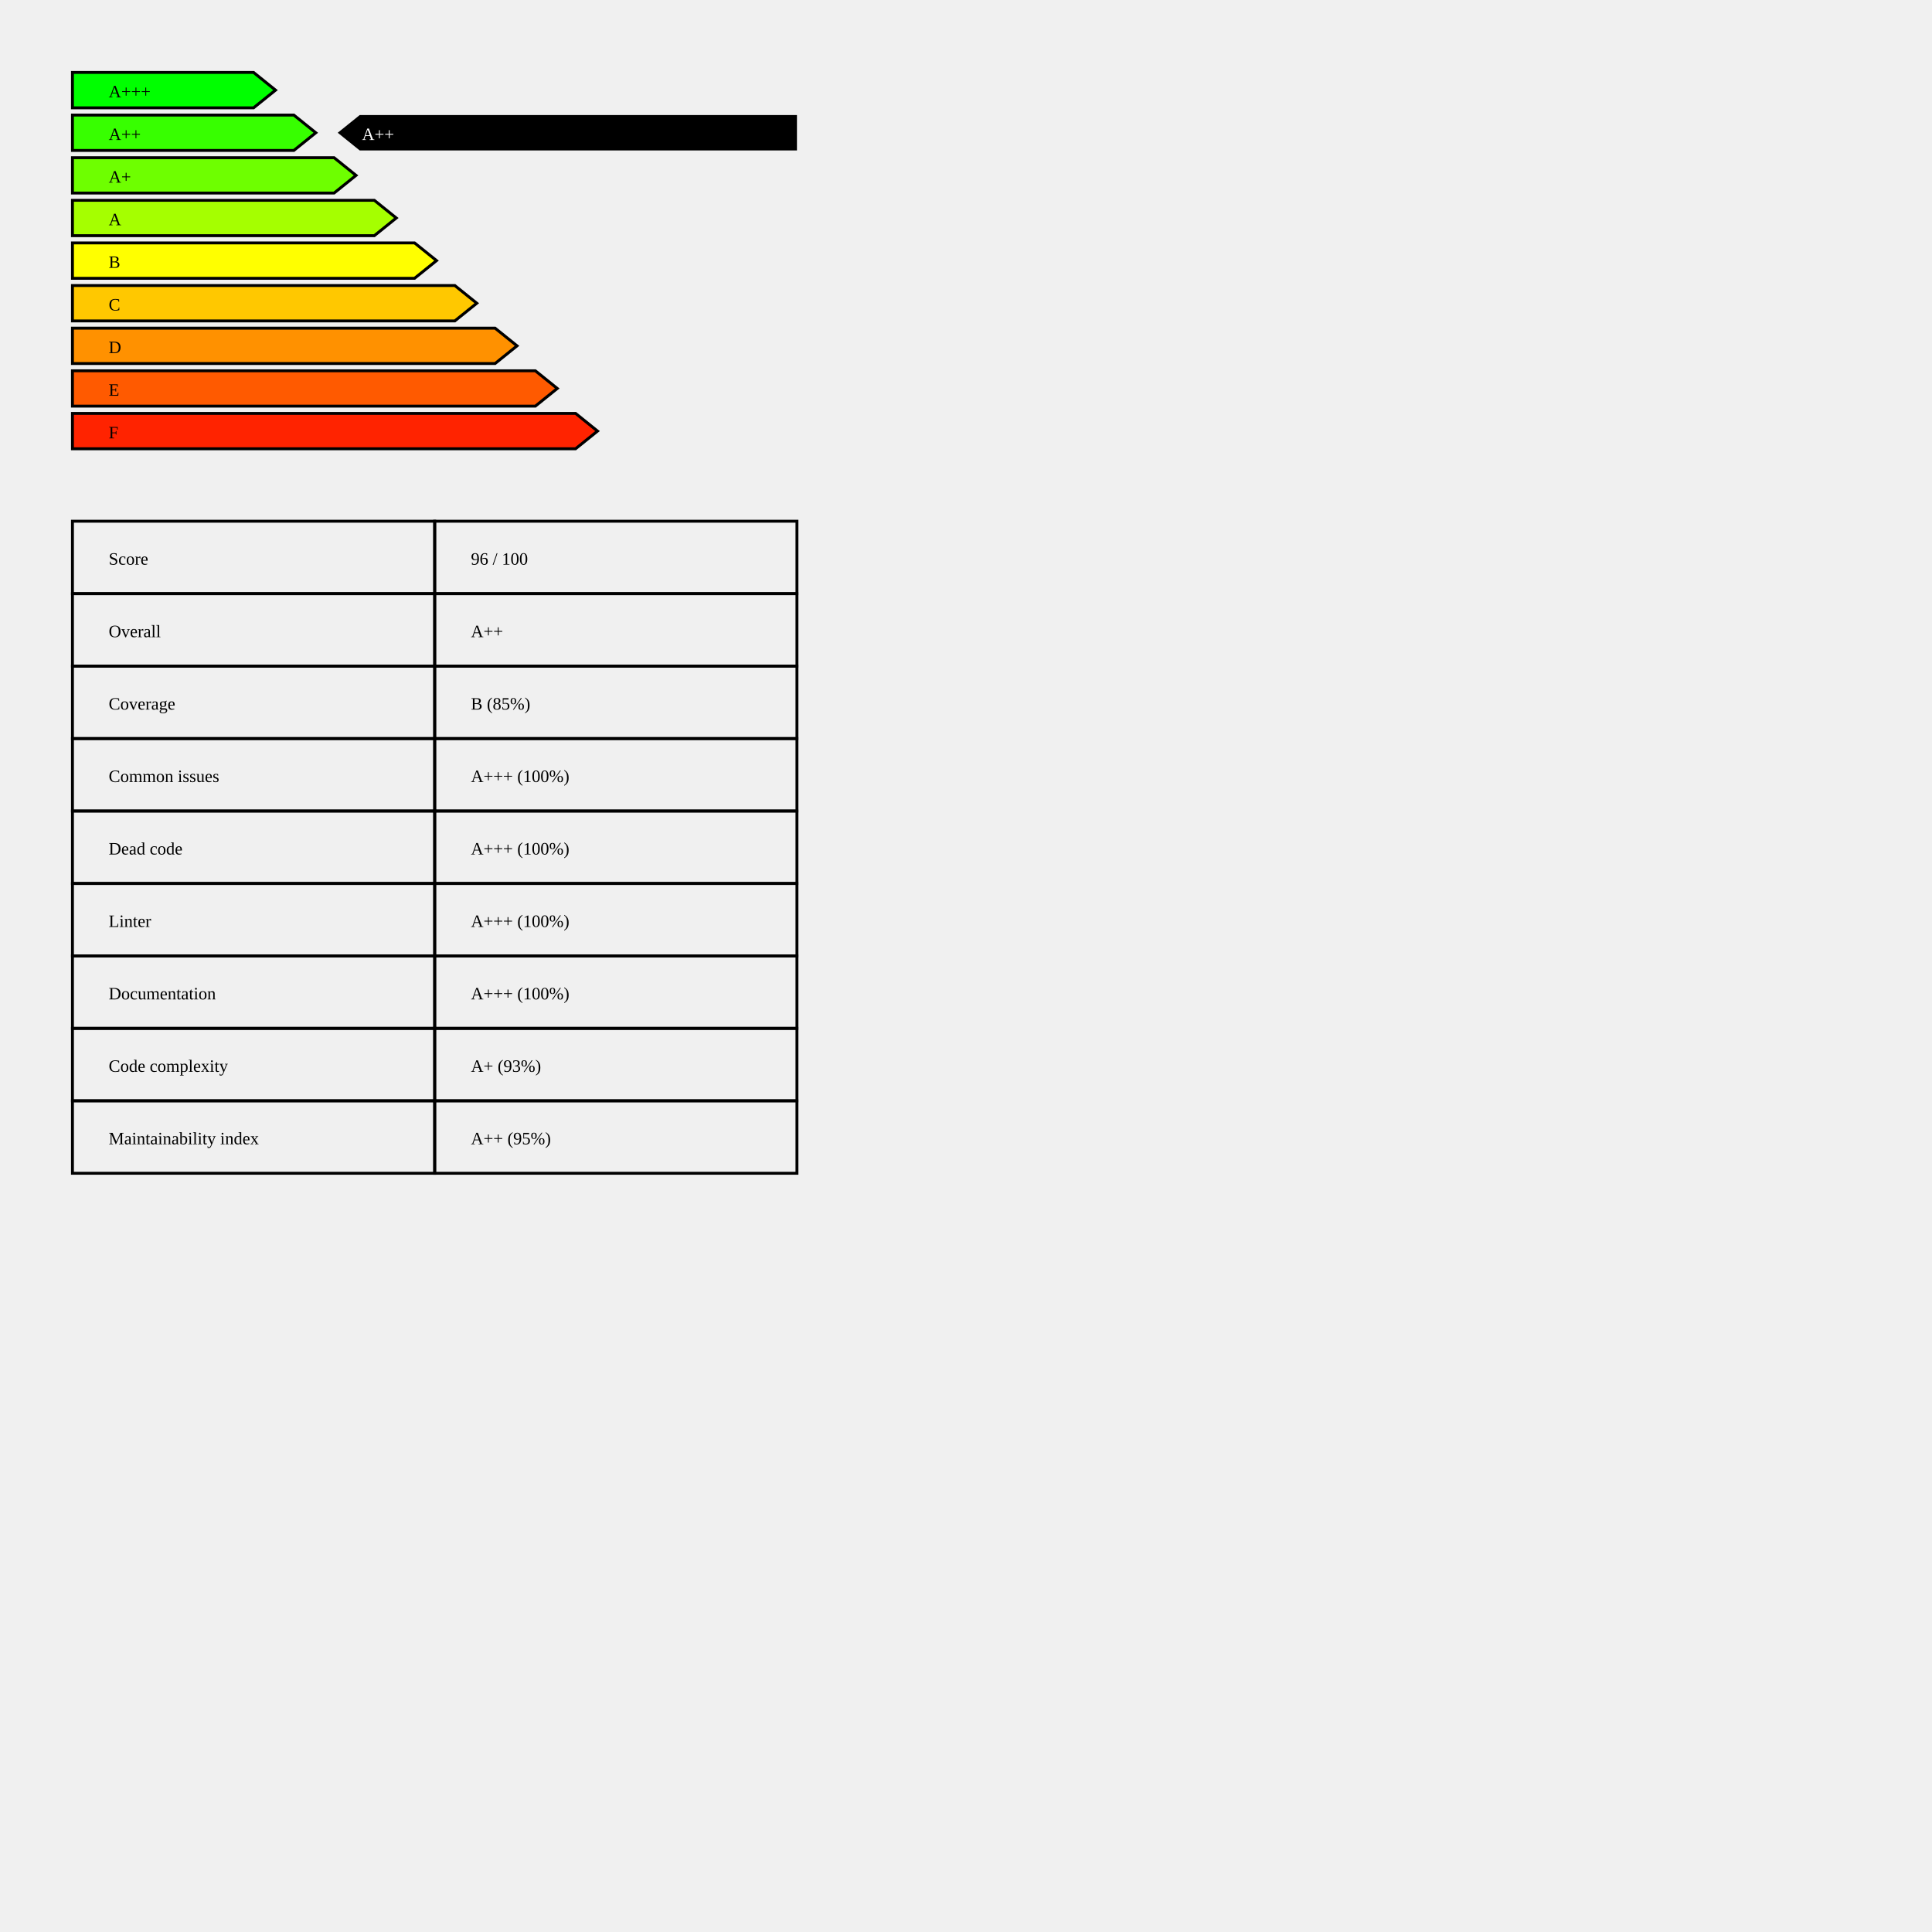
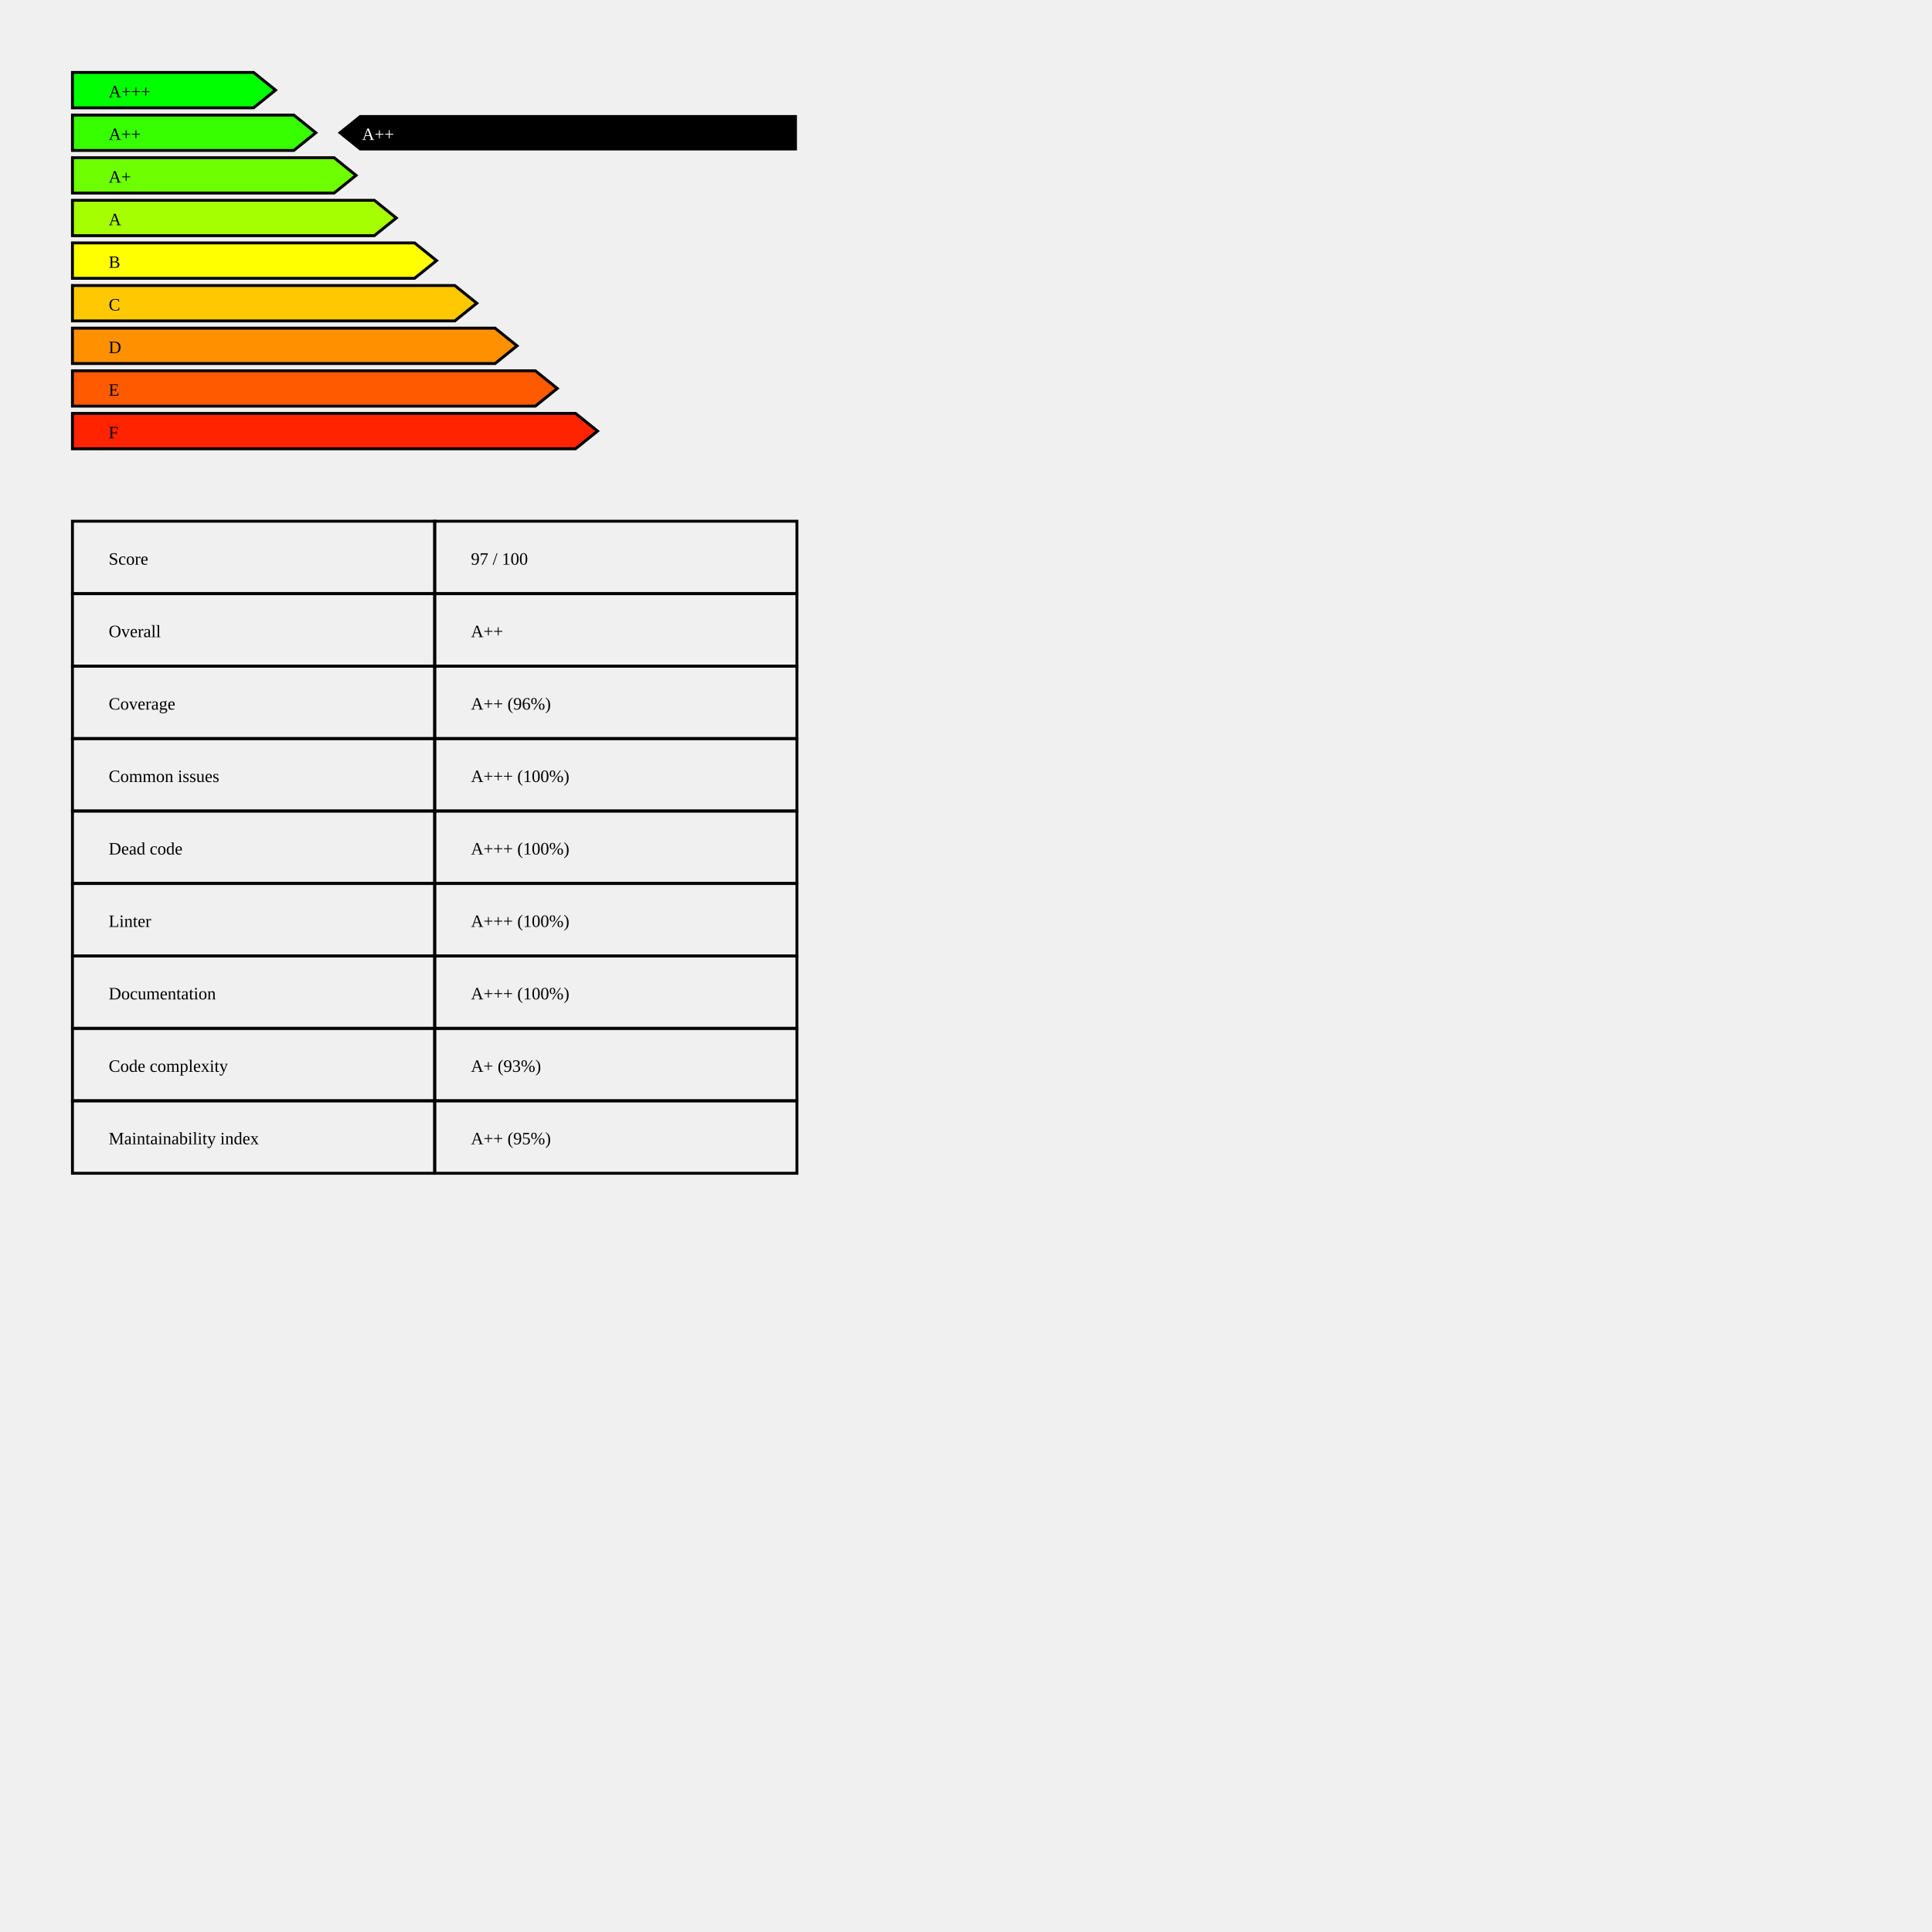
<svg xmlns="http://www.w3.org/2000/svg" baseProfile="full" height="1000pt" version="1.1" width="1000pt">
  <defs />
  <polygon points="50,50.0 175.0,50.0 190.152,62.206 175.0,74.412 50,74.412 50,50.0" style="fill:rgb(0 255 0);stroke:black;stroke-width:2;" />
  <text x="75.0" y="67.206">A+++</text>
  <polygon points="50,79.412 202.778,79.412 217.929,91.618 202.778,103.824 50,103.824 50,79.412" style="fill:rgb(55 255 0);stroke:black;stroke-width:2;" />
  <text x="75.0" y="96.618">A++</text>
  <polygon points="50,108.824 230.556,108.824 245.707,121.029 230.556,133.235 50,133.235 50,108.824" style="fill:rgb(110 255 0);stroke:black;stroke-width:2;" />
  <text x="75.0" y="126.029">A+</text>
  <polygon points="50,138.235 258.333,138.235 273.485,150.441 258.333,162.647 50,162.647 50,138.235" style="fill:rgb(165 255 0);stroke:black;stroke-width:2;" />
  <text x="75.0" y="155.441">A</text>
  <polygon points="50,167.647 286.111,167.647 301.263,179.853 286.111,192.059 50,192.059 50,167.647" style="fill:rgb(255 255 0);stroke:black;stroke-width:2;" />
  <text x="75.0" y="184.853">B</text>
  <polygon points="50,197.059 313.889,197.059 329.04,209.265 313.889,221.471 50,221.471 50,197.059" style="fill:rgb(255 200 0);stroke:black;stroke-width:2;" />
  <text x="75.0" y="214.265">C</text>
  <polygon points="50,226.471 341.667,226.471 356.818,238.676 341.667,250.882 50,250.882 50,226.471" style="fill:rgb(255 145 0);stroke:black;stroke-width:2;" />
  <text x="75.0" y="243.676">D</text>
  <polygon points="50,255.882 369.444,255.882 384.596,268.088 369.444,280.294 50,280.294 50,255.882" style="fill:rgb(255 90 0);stroke:black;stroke-width:2;" />
  <text x="75.0" y="273.088">E</text>
  <polygon points="50,285.294 397.222,285.294 412.374,297.5 397.222,309.706 50,309.706 50,285.294" style="fill:rgb(255 35 0);stroke:black;stroke-width:2;" />
  <text x="75.0" y="302.5">F</text>
  <polygon points="248.232,79.412 233.081,91.618 248.232,103.824 550,103.824 550,79.412" style="fill:black;" />
  <text fill="white" x="249.798" y="96.618">A++</text>
  <text x="75.0" y="389.706">Score</text>
-   <text x="325.0" y="389.706">96 / 100</text>
+   <text x="325.0" y="389.706">97 / 100</text>
  <polygon points="50,359.706 300,359.706 300,409.706 50,409.706 50,359.706" style="fill:none; stroke:black;stroke-width:2;" />
  <polygon points="300,359.706 550,359.706 550,409.706 300,409.706 300,359.706" style="fill:none; stroke:black;stroke-width:2;" />
  <text x="75.0" y="439.706">Overall</text>
  <text x="325.0" y="439.706">A++</text>
  <polygon points="50,409.706 300,409.706 300,459.706 50,459.706 50,409.706" style="fill:none; stroke:black;stroke-width:2;" />
  <polygon points="300,409.706 550,409.706 550,459.706 300,459.706 300,409.706" style="fill:none; stroke:black;stroke-width:2;" />
  <text x="75.0" y="489.706">Coverage</text>
-   <text x="325.0" y="489.706">B  (85%)</text>
+   <text x="325.0" y="489.706">A++  (96%)</text>
  <polygon points="50,459.706 300,459.706 300,509.706 50,509.706 50,459.706" style="fill:none; stroke:black;stroke-width:2;" />
  <polygon points="300,459.706 550,459.706 550,509.706 300,509.706 300,459.706" style="fill:none; stroke:black;stroke-width:2;" />
  <text x="75.0" y="539.706">Common issues</text>
  <text x="325.0" y="539.706">A+++  (100%)</text>
  <polygon points="50,509.706 300,509.706 300,559.706 50,559.706 50,509.706" style="fill:none; stroke:black;stroke-width:2;" />
  <polygon points="300,509.706 550,509.706 550,559.706 300,559.706 300,509.706" style="fill:none; stroke:black;stroke-width:2;" />
  <text x="75.0" y="589.706">Dead code</text>
  <text x="325.0" y="589.706">A+++  (100%)</text>
  <polygon points="50,559.706 300,559.706 300,609.706 50,609.706 50,559.706" style="fill:none; stroke:black;stroke-width:2;" />
  <polygon points="300,559.706 550,559.706 550,609.706 300,609.706 300,559.706" style="fill:none; stroke:black;stroke-width:2;" />
  <text x="75.0" y="639.706">Linter</text>
  <text x="325.0" y="639.706">A+++  (100%)</text>
  <polygon points="50,609.706 300,609.706 300,659.706 50,659.706 50,609.706" style="fill:none; stroke:black;stroke-width:2;" />
  <polygon points="300,609.706 550,609.706 550,659.706 300,659.706 300,609.706" style="fill:none; stroke:black;stroke-width:2;" />
  <text x="75.0" y="689.706">Documentation</text>
  <text x="325.0" y="689.706">A+++  (100%)</text>
  <polygon points="50,659.706 300,659.706 300,709.706 50,709.706 50,659.706" style="fill:none; stroke:black;stroke-width:2;" />
  <polygon points="300,659.706 550,659.706 550,709.706 300,709.706 300,659.706" style="fill:none; stroke:black;stroke-width:2;" />
  <text x="75.0" y="739.706">Code complexity</text>
  <text x="325.0" y="739.706">A+  (93%)</text>
  <polygon points="50,709.706 300,709.706 300,759.706 50,759.706 50,709.706" style="fill:none; stroke:black;stroke-width:2;" />
  <polygon points="300,709.706 550,709.706 550,759.706 300,759.706 300,709.706" style="fill:none; stroke:black;stroke-width:2;" />
  <text x="75.0" y="789.706">Maintainability index</text>
  <text x="325.0" y="789.706">A++  (95%)</text>
  <polygon points="50,759.706 300,759.706 300,809.706 50,809.706 50,759.706" style="fill:none; stroke:black;stroke-width:2;" />
  <polygon points="300,759.706 550,759.706 550,809.706 300,809.706 300,759.706" style="fill:none; stroke:black;stroke-width:2;" />
</svg>
